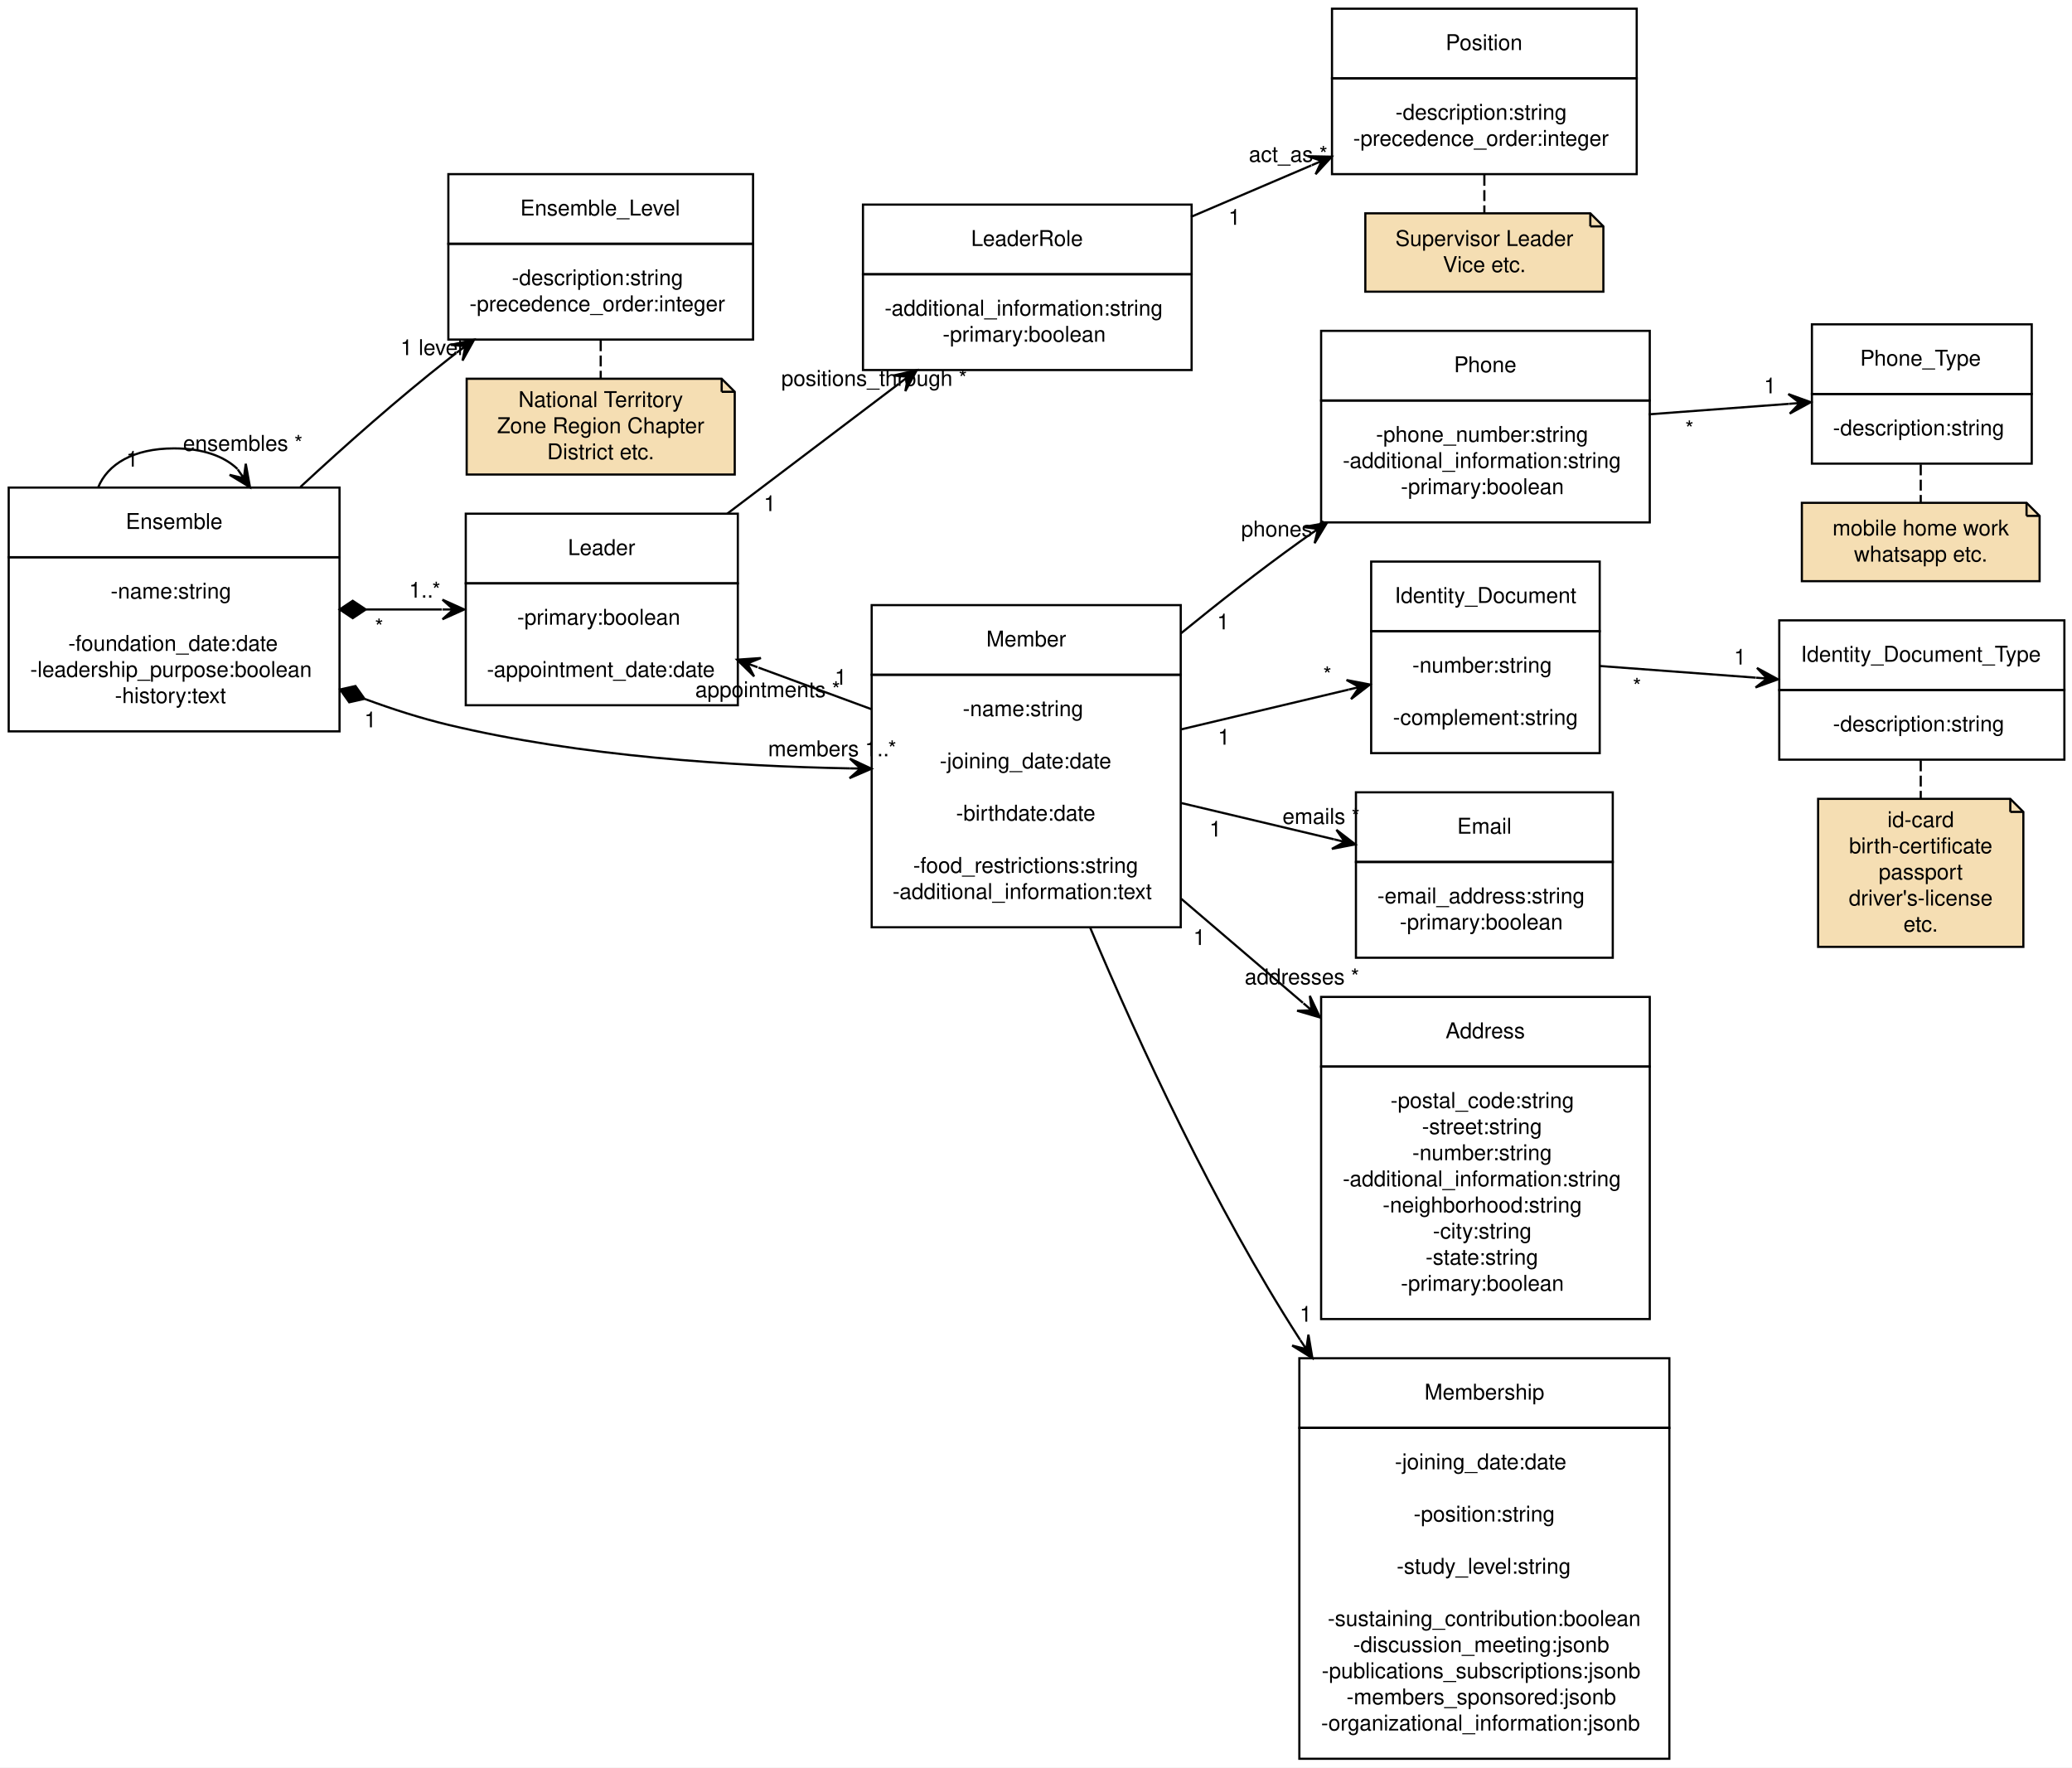
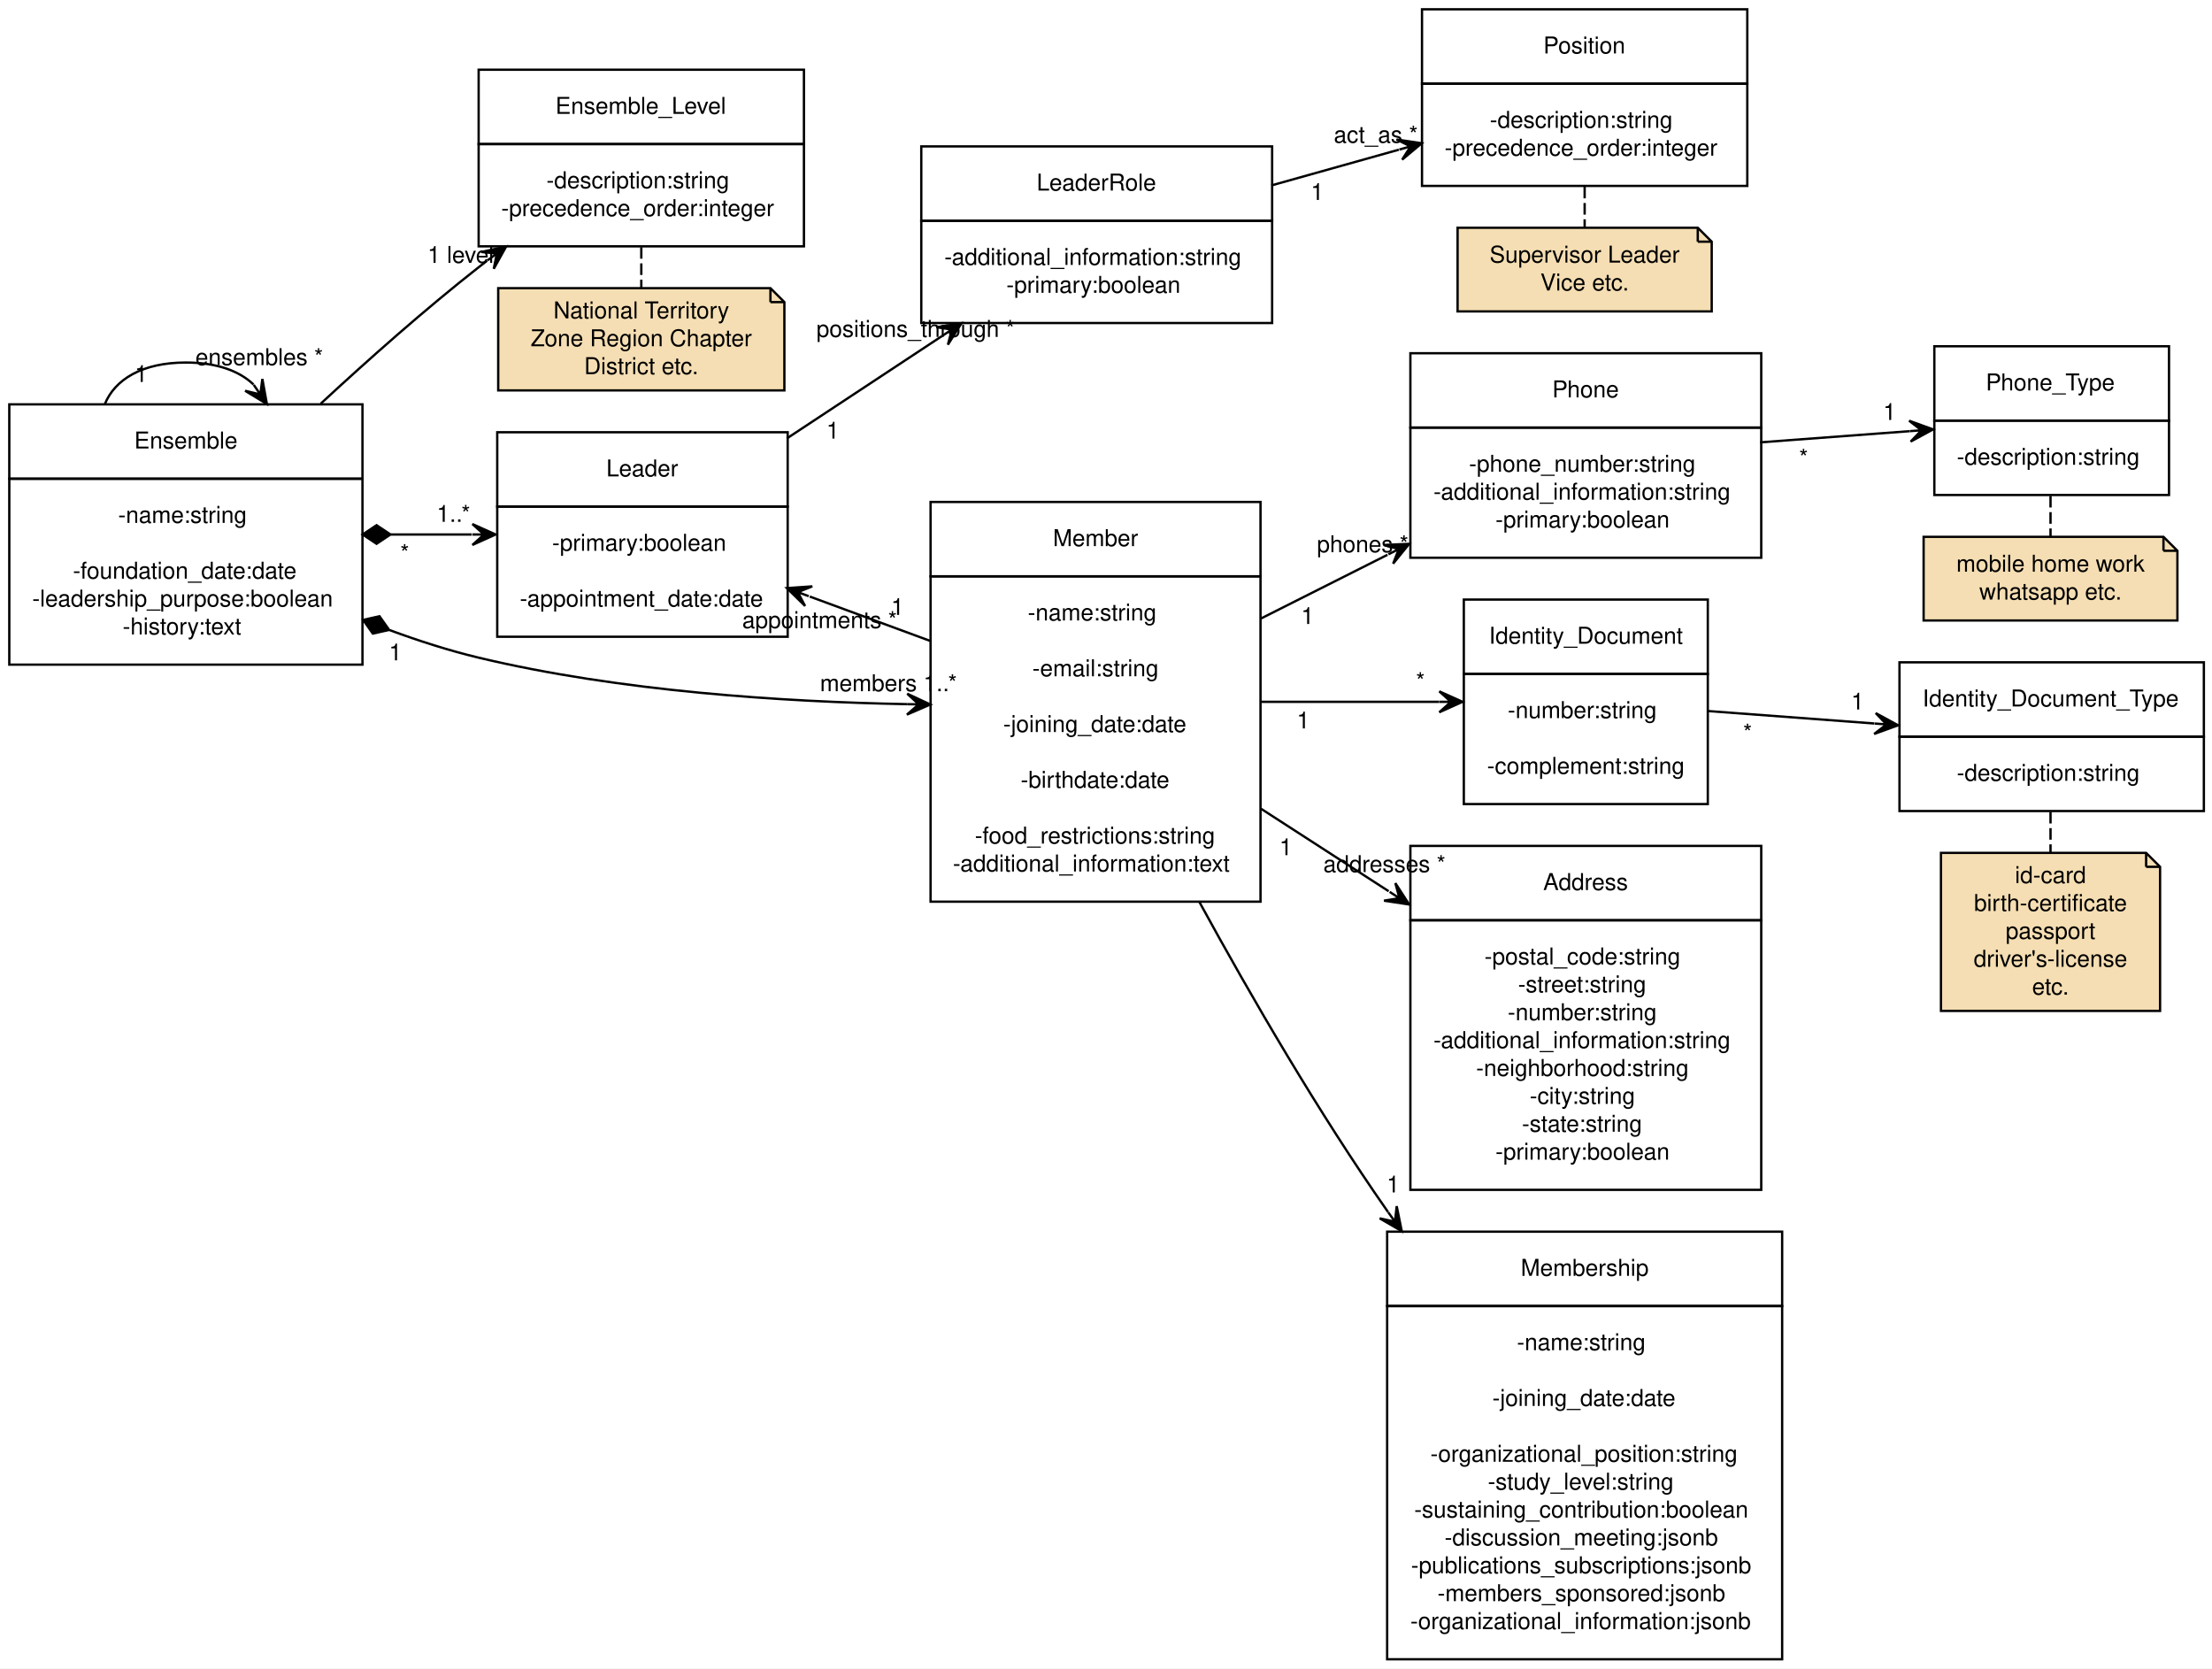
- <svg xmlns="http://www.w3.org/2000/svg" width="952pt" height="812pt" viewBox="0.00 0.00 952.00 812.00">
-   <g id="graph0" class="graph" transform="scale(1 1) rotate(0) translate(4 808)">
-     <polygon fill="#ffffff" stroke="transparent" points="-4,4 -4,-808 948,-808 948,4 -4,4" />
+ <svg xmlns="http://www.w3.org/2000/svg" width="952pt" height="718pt" viewBox="0.00 0.00 952.00 718.00">
+   <g id="graph0" class="graph" transform="scale(1 1) rotate(0) translate(4 714)">
+     <polygon fill="#ffffff" stroke="transparent" points="-4,4 -4,-714 948,-714 948,4 -4,4" />
    <g id="node1" class="node">
-       <polygon fill="none" stroke="#000000" points="608,-772 608,-804 748,-804 748,-772 608,-772" />
-       <text text-anchor="start" x="660.218" y="-785" font-family="Helvetica,sans-Serif" font-size="10.00" fill="#000000">Position</text>
-       <polygon fill="none" stroke="#000000" points="608,-728 608,-772 748,-772 748,-728 608,-728" />
-       <text text-anchor="start" x="637.163" y="-753" font-family="Helvetica,sans-Serif" font-size="10.00" fill="#000000"> -description:string</text>
-       <text text-anchor="start" x="617.707" y="-741" font-family="Helvetica,sans-Serif" font-size="10.00" fill="#000000"> -precedence_order:integer</text>
+       <polygon fill="none" stroke="#000000" points="608,-678 608,-710 748,-710 748,-678 608,-678" />
+       <text text-anchor="start" x="660.218" y="-691" font-family="Helvetica,sans-Serif" font-size="10.00" fill="#000000">Position</text>
+       <polygon fill="none" stroke="#000000" points="608,-634 608,-678 748,-678 748,-634 608,-634" />
+       <text text-anchor="start" x="637.163" y="-659" font-family="Helvetica,sans-Serif" font-size="10.00" fill="#000000"> -description:string</text>
+       <text text-anchor="start" x="617.707" y="-647" font-family="Helvetica,sans-Serif" font-size="10.00" fill="#000000"> -precedence_order:integer</text>
+     </g>
+     <g id="node14" class="node">
+       <polygon fill="#f5deb3" stroke="#000000" points="726.686,-616 623.314,-616 623.314,-580 732.686,-580 732.686,-610 726.686,-616" />
+       <polyline fill="none" stroke="#000000" points="726.686,-616 726.686,-610 " />
+       <polyline fill="none" stroke="#000000" points="732.686,-610 726.686,-610 " />
+       <text text-anchor="middle" x="678" y="-601" font-family="Helvetica,sans-Serif" font-size="10.00" fill="#000000">Supervisor Leader</text>
+       <text text-anchor="middle" x="678" y="-589" font-family="Helvetica,sans-Serif" font-size="10.00" fill="#000000">Vice etc.</text>
+     </g>
+     <g id="edge12" class="edge">
+       <path fill="none" stroke="#000000" stroke-dasharray="5,2" d="M678,-633.645C678,-627.834 678,-622.022 678,-616.211" />
+     </g>
+     <g id="node2" class="node">
+       <polygon fill="none" stroke="#000000" points="828.5,-533 828.5,-565 929.5,-565 929.5,-533 828.5,-533" />
+       <text text-anchor="start" x="850.654" y="-546" font-family="Helvetica,sans-Serif" font-size="10.00" fill="#000000">Phone_Type</text>
+       <polygon fill="none" stroke="#000000" points="828.5,-501 828.5,-533 929.5,-533 929.5,-501 828.5,-501" />
+       <text text-anchor="start" x="838.163" y="-514" font-family="Helvetica,sans-Serif" font-size="10.00" fill="#000000"> -description:string</text>
    </g>
    <g id="node15" class="node">
-       <polygon fill="#f5deb3" stroke="#000000" points="726.686,-710 623.314,-710 623.314,-674 732.686,-674 732.686,-704 726.686,-710" />
-       <polyline fill="none" stroke="#000000" points="726.686,-710 726.686,-704 " />
-       <polyline fill="none" stroke="#000000" points="732.686,-704 726.686,-704 " />
-       <text text-anchor="middle" x="678" y="-695" font-family="Helvetica,sans-Serif" font-size="10.00" fill="#000000">Supervisor Leader</text>
-       <text text-anchor="middle" x="678" y="-683" font-family="Helvetica,sans-Serif" font-size="10.00" fill="#000000">Vice etc.</text>
-     </g>
-     <g id="edge13" class="edge">
-       <path fill="none" stroke="#000000" stroke-dasharray="5,2" d="M678,-727.645C678,-721.834 678,-716.022 678,-710.211" />
-     </g>
-     <g id="node2" class="node">
-       <polygon fill="none" stroke="#000000" points="828.5,-627 828.5,-659 929.5,-659 929.5,-627 828.5,-627" />
-       <text text-anchor="start" x="850.654" y="-640" font-family="Helvetica,sans-Serif" font-size="10.00" fill="#000000">Phone_Type</text>
-       <polygon fill="none" stroke="#000000" points="828.5,-595 828.5,-627 929.5,-627 929.5,-595 828.5,-595" />
-       <text text-anchor="start" x="838.163" y="-608" font-family="Helvetica,sans-Serif" font-size="10.00" fill="#000000"> -description:string</text>
+       <polygon fill="#f5deb3" stroke="#000000" points="927.115,-483 823.885,-483 823.885,-447 933.115,-447 933.115,-477 927.115,-483" />
+       <polyline fill="none" stroke="#000000" points="927.115,-483 927.115,-477 " />
+       <polyline fill="none" stroke="#000000" points="933.115,-477 927.115,-477 " />
+       <text text-anchor="middle" x="878.5" y="-468" font-family="Helvetica,sans-Serif" font-size="10.00" fill="#000000">mobile home work</text>
+       <text text-anchor="middle" x="878.5" y="-456" font-family="Helvetica,sans-Serif" font-size="10.00" fill="#000000">whatsapp etc.</text>
+     </g>
+     <g id="edge15" class="edge">
+       <path fill="none" stroke="#000000" stroke-dasharray="5,2" d="M878.5,-500.619C878.5,-494.767 878.5,-488.915 878.5,-483.062" />
+     </g>
+     <g id="node3" class="node">
+       <polygon fill="none" stroke="#000000" points="603,-530 603,-562 754,-562 754,-530 603,-530" />
+       <text text-anchor="start" x="664.048" y="-543" font-family="Helvetica,sans-Serif" font-size="10.00" fill="#000000">Phone</text>
+       <polygon fill="none" stroke="#000000" points="603,-474 603,-530 754,-530 754,-474 603,-474" />
+       <text text-anchor="start" x="628.21" y="-511" font-family="Helvetica,sans-Serif" font-size="10.00" fill="#000000"> -phone_number:string</text>
+       <text text-anchor="start" x="612.935" y="-499" font-family="Helvetica,sans-Serif" font-size="10.00" fill="#000000"> -additional_information:string</text>
+       <text text-anchor="start" x="639.608" y="-487" font-family="Helvetica,sans-Serif" font-size="10.00" fill="#000000"> -primary:boolean</text>
+     </g>
+     <g id="edge14" class="edge">
+       <path fill="none" stroke="#000000" d="M753.515,-523.649C774.787,-525.241 797.643,-526.951 817.918,-528.468" />
+       <polygon fill="#000000" stroke="#000000" points="827.954,-529.218 817.646,-532.96 822.968,-528.845 817.982,-528.472 817.982,-528.472 817.982,-528.472 822.968,-528.845 818.318,-523.985 827.954,-529.218 827.954,-529.218" />
+       <text text-anchor="middle" x="809.248" y="-533.295" font-family="Helvetica,sans-Serif" font-size="10.00" fill="#000000">1</text>
+       <text text-anchor="middle" x="772.221" y="-513.573" font-family="Helvetica,sans-Serif" font-size="10.00" fill="#000000">*</text>
+     </g>
+     <g id="node4" class="node">
+       <polygon fill="none" stroke="#000000" points="813.5,-397 813.5,-429 944.5,-429 944.5,-397 813.5,-397" />
+       <text text-anchor="start" x="823.429" y="-410" font-family="Helvetica,sans-Serif" font-size="10.00" fill="#000000">Identity_Document_Type</text>
+       <polygon fill="none" stroke="#000000" points="813.5,-365 813.5,-397 944.5,-397 944.5,-365 813.5,-365" />
+       <text text-anchor="start" x="838.163" y="-378" font-family="Helvetica,sans-Serif" font-size="10.00" fill="#000000"> -description:string</text>
    </g>
    <g id="node16" class="node">
-       <polygon fill="#f5deb3" stroke="#000000" points="927.115,-577 823.885,-577 823.885,-541 933.115,-541 933.115,-571 927.115,-577" />
-       <polyline fill="none" stroke="#000000" points="927.115,-577 927.115,-571 " />
-       <polyline fill="none" stroke="#000000" points="933.115,-571 927.115,-571 " />
-       <text text-anchor="middle" x="878.5" y="-562" font-family="Helvetica,sans-Serif" font-size="10.00" fill="#000000">mobile home work</text>
-       <text text-anchor="middle" x="878.5" y="-550" font-family="Helvetica,sans-Serif" font-size="10.00" fill="#000000">whatsapp etc.</text>
+       <polygon fill="#f5deb3" stroke="#000000" points="919.649,-347 831.351,-347 831.351,-279 925.649,-279 925.649,-341 919.649,-347" />
+       <polyline fill="none" stroke="#000000" points="919.649,-347 919.649,-341 " />
+       <polyline fill="none" stroke="#000000" points="925.649,-341 919.649,-341 " />
+       <text text-anchor="middle" x="878.5" y="-334" font-family="Helvetica,sans-Serif" font-size="10.00" fill="#000000">id-card</text>
+       <text text-anchor="middle" x="878.5" y="-322" font-family="Helvetica,sans-Serif" font-size="10.00" fill="#000000">birth-certificate</text>
+       <text text-anchor="middle" x="878.5" y="-310" font-family="Helvetica,sans-Serif" font-size="10.00" fill="#000000">passport</text>
+       <text text-anchor="middle" x="878.5" y="-298" font-family="Helvetica,sans-Serif" font-size="10.00" fill="#000000">driver's-license</text>
+       <text text-anchor="middle" x="878.5" y="-286" font-family="Helvetica,sans-Serif" font-size="10.00" fill="#000000">etc.</text>
+     </g>
+     <g id="edge17" class="edge">
+       <path fill="none" stroke="#000000" stroke-dasharray="5,2" d="M878.5,-364.659C878.5,-358.815 878.5,-352.97 878.5,-347.125" />
+     </g>
+     <g id="node5" class="node">
+       <polygon fill="none" stroke="#000000" points="626,-424 626,-456 731,-456 731,-424 626,-424" />
+       <text text-anchor="start" x="636.822" y="-437" font-family="Helvetica,sans-Serif" font-size="10.00" fill="#000000">Identity_Document</text>
+       <polygon fill="none" stroke="#000000" points="626,-368 626,-424 731,-424 731,-368 626,-368" />
+       <text text-anchor="start" x="644.887" y="-405" font-family="Helvetica,sans-Serif" font-size="10.00" fill="#000000"> -number:string</text>
+       <text text-anchor="start" x="635.998" y="-381" font-family="Helvetica,sans-Serif" font-size="10.00" fill="#000000">-complement:string</text>
    </g>
    <g id="edge16" class="edge">
-       <path fill="none" stroke="#000000" stroke-dasharray="5,2" d="M878.5,-594.619C878.5,-588.767 878.5,-582.915 878.5,-577.062" />
-     </g>
-     <g id="node3" class="node">
-       <polygon fill="none" stroke="#000000" points="603,-624 603,-656 754,-656 754,-624 603,-624" />
-       <text text-anchor="start" x="664.048" y="-637" font-family="Helvetica,sans-Serif" font-size="10.00" fill="#000000">Phone</text>
-       <polygon fill="none" stroke="#000000" points="603,-568 603,-624 754,-624 754,-568 603,-568" />
-       <text text-anchor="start" x="628.21" y="-605" font-family="Helvetica,sans-Serif" font-size="10.00" fill="#000000"> -phone_number:string</text>
-       <text text-anchor="start" x="612.935" y="-593" font-family="Helvetica,sans-Serif" font-size="10.00" fill="#000000"> -additional_information:string</text>
-       <text text-anchor="start" x="639.608" y="-581" font-family="Helvetica,sans-Serif" font-size="10.00" fill="#000000"> -primary:boolean</text>
-     </g>
-     <g id="edge15" class="edge">
-       <path fill="none" stroke="#000000" d="M753.515,-617.649C774.787,-619.241 797.643,-620.951 817.918,-622.468" />
-       <polygon fill="#000000" stroke="#000000" points="827.954,-623.218 817.646,-626.96 822.968,-622.845 817.982,-622.472 817.982,-622.472 817.982,-622.472 822.968,-622.845 818.318,-617.985 827.954,-623.218 827.954,-623.218" />
-       <text text-anchor="middle" x="809.248" y="-627.295" font-family="Helvetica,sans-Serif" font-size="10.00" fill="#000000">1</text>
-       <text text-anchor="middle" x="772.221" y="-607.573" font-family="Helvetica,sans-Serif" font-size="10.00" fill="#000000">*</text>
-     </g>
-     <g id="node4" class="node">
-       <polygon fill="none" stroke="#000000" points="813.5,-491 813.5,-523 944.5,-523 944.5,-491 813.5,-491" />
-       <text text-anchor="start" x="823.429" y="-504" font-family="Helvetica,sans-Serif" font-size="10.00" fill="#000000">Identity_Document_Type</text>
-       <polygon fill="none" stroke="#000000" points="813.5,-459 813.5,-491 944.5,-491 944.5,-459 813.5,-459" />
-       <text text-anchor="start" x="838.163" y="-472" font-family="Helvetica,sans-Serif" font-size="10.00" fill="#000000"> -description:string</text>
-     </g>
-     <g id="node17" class="node">
-       <polygon fill="#f5deb3" stroke="#000000" points="919.649,-441 831.351,-441 831.351,-373 925.649,-373 925.649,-435 919.649,-441" />
-       <polyline fill="none" stroke="#000000" points="919.649,-441 919.649,-435 " />
-       <polyline fill="none" stroke="#000000" points="925.649,-435 919.649,-435 " />
-       <text text-anchor="middle" x="878.5" y="-428" font-family="Helvetica,sans-Serif" font-size="10.00" fill="#000000">id-card</text>
-       <text text-anchor="middle" x="878.5" y="-416" font-family="Helvetica,sans-Serif" font-size="10.00" fill="#000000">birth-certificate</text>
-       <text text-anchor="middle" x="878.5" y="-404" font-family="Helvetica,sans-Serif" font-size="10.00" fill="#000000">passport</text>
-       <text text-anchor="middle" x="878.5" y="-392" font-family="Helvetica,sans-Serif" font-size="10.00" fill="#000000">driver's-license</text>
-       <text text-anchor="middle" x="878.5" y="-380" font-family="Helvetica,sans-Serif" font-size="10.00" fill="#000000">etc.</text>
-     </g>
-     <g id="edge18" class="edge">
-       <path fill="none" stroke="#000000" stroke-dasharray="5,2" d="M878.5,-458.659C878.5,-452.815 878.5,-446.97 878.5,-441.125" />
-     </g>
-     <g id="node5" class="node">
-       <polygon fill="none" stroke="#000000" points="626,-518 626,-550 731,-550 731,-518 626,-518" />
-       <text text-anchor="start" x="636.822" y="-531" font-family="Helvetica,sans-Serif" font-size="10.00" fill="#000000">Identity_Document</text>
-       <polygon fill="none" stroke="#000000" points="626,-462 626,-518 731,-518 731,-462 626,-462" />
-       <text text-anchor="start" x="644.887" y="-499" font-family="Helvetica,sans-Serif" font-size="10.00" fill="#000000"> -number:string</text>
-       <text text-anchor="start" x="635.998" y="-475" font-family="Helvetica,sans-Serif" font-size="10.00" fill="#000000">-complement:string</text>
-     </g>
-     <g id="edge17" class="edge">
-       <path fill="none" stroke="#000000" d="M730.679,-502.059C752.709,-500.411 778.729,-498.464 802.75,-496.667" />
-       <polygon fill="#000000" stroke="#000000" points="812.905,-495.907 803.269,-501.141 807.919,-496.28 802.933,-496.654 802.933,-496.654 802.933,-496.654 807.919,-496.28 802.597,-492.166 812.905,-495.907 812.905,-495.907" />
-       <text text-anchor="middle" x="795.46" y="-502.688" font-family="Helvetica,sans-Serif" font-size="10.00" fill="#000000">1</text>
-       <text text-anchor="middle" x="748.124" y="-489.278" font-family="Helvetica,sans-Serif" font-size="10.00" fill="#000000">*</text>
+       <path fill="none" stroke="#000000" d="M730.679,-408.059C752.709,-406.411 778.729,-404.464 802.75,-402.667" />
+       <polygon fill="#000000" stroke="#000000" points="812.905,-401.907 803.269,-407.141 807.919,-402.28 802.933,-402.654 802.933,-402.654 802.933,-402.654 807.919,-402.28 802.597,-398.166 812.905,-401.907 812.905,-401.907" />
+       <text text-anchor="middle" x="795.46" y="-408.688" font-family="Helvetica,sans-Serif" font-size="10.00" fill="#000000">1</text>
+       <text text-anchor="middle" x="748.124" y="-395.278" font-family="Helvetica,sans-Serif" font-size="10.00" fill="#000000">*</text>
    </g>
    <g id="node6" class="node">
-       <polygon fill="none" stroke="#000000" points="619,-412 619,-444 737,-444 737,-412 619,-412" />
-       <text text-anchor="start" x="665.503" y="-425" font-family="Helvetica,sans-Serif" font-size="10.00" fill="#000000">Email</text>
-       <polygon fill="none" stroke="#000000" points="619,-368 619,-412 737,-412 737,-368 619,-368" />
-       <text text-anchor="start" x="628.83" y="-393" font-family="Helvetica,sans-Serif" font-size="10.00" fill="#000000"> -email_address:string</text>
-       <text text-anchor="start" x="639.108" y="-381" font-family="Helvetica,sans-Serif" font-size="10.00" fill="#000000"> -primary:boolean</text>
-     </g>
-     <g id="node7" class="node">
      <polygon fill="none" stroke="#000000" points="603,-318 603,-350 754,-350 754,-318 603,-318" />
      <text text-anchor="start" x="660.163" y="-331" font-family="Helvetica,sans-Serif" font-size="10.00" fill="#000000">Address</text>
      <polygon fill="none" stroke="#000000" points="603,-202 603,-318 754,-318 754,-202 603,-202" />
      <text text-anchor="start" x="634.879" y="-299" font-family="Helvetica,sans-Serif" font-size="10.00" fill="#000000"> -postal_code:string</text>
      <text text-anchor="start" x="649.332" y="-287" font-family="Helvetica,sans-Serif" font-size="10.00" fill="#000000"> -street:string</text>
      <text text-anchor="start" x="644.887" y="-275" font-family="Helvetica,sans-Serif" font-size="10.00" fill="#000000"> -number:string</text>
      <text text-anchor="start" x="612.935" y="-263" font-family="Helvetica,sans-Serif" font-size="10.00" fill="#000000"> -additional_information:string</text>
      <text text-anchor="start" x="631.265" y="-251" font-family="Helvetica,sans-Serif" font-size="10.00" fill="#000000"> -neighborhood:string</text>
      <text text-anchor="start" x="654.335" y="-239" font-family="Helvetica,sans-Serif" font-size="10.00" fill="#000000"> -city:string</text>
      <text text-anchor="start" x="650.996" y="-227" font-family="Helvetica,sans-Serif" font-size="10.00" fill="#000000"> -state:string</text>
      <text text-anchor="start" x="639.608" y="-215" font-family="Helvetica,sans-Serif" font-size="10.00" fill="#000000"> -primary:boolean</text>
    </g>
+     <g id="node7" class="node">
+       <polygon fill="none" stroke="#000000" points="202,-652 202,-684 342,-684 342,-652 202,-652" />
+       <text text-anchor="start" x="235.046" y="-665" font-family="Helvetica,sans-Serif" font-size="10.00" fill="#000000">Ensemble_Level</text>
+       <polygon fill="none" stroke="#000000" points="202,-608 202,-652 342,-652 342,-608 202,-608" />
+       <text text-anchor="start" x="231.163" y="-633" font-family="Helvetica,sans-Serif" font-size="10.00" fill="#000000"> -description:string</text>
+       <text text-anchor="start" x="211.707" y="-621" font-family="Helvetica,sans-Serif" font-size="10.00" fill="#000000"> -precedence_order:integer</text>
+     </g>
+     <g id="node13" class="node">
+       <polygon fill="#f5deb3" stroke="#000000" points="327.582,-590 210.418,-590 210.418,-546 333.582,-546 333.582,-584 327.582,-590" />
+       <polyline fill="none" stroke="#000000" points="327.582,-590 327.582,-584 " />
+       <polyline fill="none" stroke="#000000" points="333.582,-584 327.582,-584 " />
+       <text text-anchor="middle" x="272" y="-577" font-family="Helvetica,sans-Serif" font-size="10.00" fill="#000000">National Territory</text>
+       <text text-anchor="middle" x="272" y="-565" font-family="Helvetica,sans-Serif" font-size="10.00" fill="#000000">Zone Region Chapter</text>
+       <text text-anchor="middle" x="272" y="-553" font-family="Helvetica,sans-Serif" font-size="10.00" fill="#000000">District etc.</text>
+     </g>
+     <g id="edge1" class="edge">
+       <path fill="none" stroke="#000000" stroke-dasharray="5,2" d="M272,-607.667C272,-601.858 272,-596.05 272,-590.242" />
+     </g>
    <g id="node8" class="node">
-       <polygon fill="none" stroke="#000000" points="202,-696 202,-728 342,-728 342,-696 202,-696" />
-       <text text-anchor="start" x="235.046" y="-709" font-family="Helvetica,sans-Serif" font-size="10.00" fill="#000000">Ensemble_Level</text>
-       <polygon fill="none" stroke="#000000" points="202,-652 202,-696 342,-696 342,-652 202,-652" />
-       <text text-anchor="start" x="231.163" y="-677" font-family="Helvetica,sans-Serif" font-size="10.00" fill="#000000"> -description:string</text>
-       <text text-anchor="start" x="211.707" y="-665" font-family="Helvetica,sans-Serif" font-size="10.00" fill="#000000"> -precedence_order:integer</text>
-     </g>
-     <g id="node14" class="node">
-       <polygon fill="#f5deb3" stroke="#000000" points="327.582,-634 210.418,-634 210.418,-590 333.582,-590 333.582,-628 327.582,-634" />
-       <polyline fill="none" stroke="#000000" points="327.582,-634 327.582,-628 " />
-       <polyline fill="none" stroke="#000000" points="333.582,-628 327.582,-628 " />
-       <text text-anchor="middle" x="272" y="-621" font-family="Helvetica,sans-Serif" font-size="10.00" fill="#000000">National Territory</text>
-       <text text-anchor="middle" x="272" y="-609" font-family="Helvetica,sans-Serif" font-size="10.00" fill="#000000">Zone Region Chapter</text>
-       <text text-anchor="middle" x="272" y="-597" font-family="Helvetica,sans-Serif" font-size="10.00" fill="#000000">District etc.</text>
-     </g>
-     <g id="edge1" class="edge">
-       <path fill="none" stroke="#000000" stroke-dasharray="5,2" d="M272,-651.667C272,-645.858 272,-640.05 272,-634.242" />
+       <polygon fill="none" stroke="#000000" points="0,-508 0,-540 152,-540 152,-508 0,-508" />
+       <text text-anchor="start" x="53.773" y="-521" font-family="Helvetica,sans-Serif" font-size="10.00" fill="#000000">Ensemble</text>
+       <polygon fill="none" stroke="#000000" points="0,-428 0,-508 152,-508 152,-428 0,-428" />
+       <text text-anchor="start" x="46.831" y="-489" font-family="Helvetica,sans-Serif" font-size="10.00" fill="#000000"> -name:string</text>
+       <text text-anchor="start" x="27.366" y="-465" font-family="Helvetica,sans-Serif" font-size="10.00" fill="#000000">-foundation_date:date</text>
+       <text text-anchor="start" x="9.868" y="-453" font-family="Helvetica,sans-Serif" font-size="10.00" fill="#000000"> -leadership_purpose:boolean</text>
+       <text text-anchor="start" x="48.776" y="-441" font-family="Helvetica,sans-Serif" font-size="10.00" fill="#000000"> -history:text</text>
+     </g>
+     <g id="edge2" class="edge">
+       <path fill="none" stroke="#000000" d="M134.021,-540.278C154.869,-559.595 178.937,-580.895 202,-599 203.187,-599.932 204.393,-600.865 205.613,-601.798" />
+       <polygon fill="#000000" stroke="#000000" points="213.839,-607.932 203.132,-605.562 209.831,-604.943 205.822,-601.954 205.822,-601.954 205.822,-601.954 209.831,-604.943 208.512,-598.347 213.839,-607.932 213.839,-607.932" />
+       <text text-anchor="middle" x="194.255" y="-600.874" font-family="Helvetica,sans-Serif" font-size="10.00" fill="#000000">1 level</text>
+     </g>
+     <g id="edge3" class="edge">
+       <path fill="none" stroke="#000000" d="M41.136,-540.146C45.43,-550.622 57.051,-558 76,-558 89.324,-558 99.025,-554.352 105.102,-548.545" />
+       <polygon fill="#000000" stroke="#000000" points="110.864,-540.146 108.918,-550.938 108.035,-544.269 105.207,-548.393 105.207,-548.393 105.207,-548.393 108.035,-544.269 101.496,-545.847 110.864,-540.146 110.864,-540.146" />
+       <text text-anchor="middle" x="107.581" y="-556.875" font-family="Helvetica,sans-Serif" font-size="10.00" fill="#000000">ensembles *</text>
+       <text text-anchor="middle" x="56.754" y="-549.64" font-family="Helvetica,sans-Serif" font-size="10.00" fill="#000000">1</text>
    </g>
    <g id="node9" class="node">
-       <polygon fill="none" stroke="#000000" points="0,-552 0,-584 152,-584 152,-552 0,-552" />
-       <text text-anchor="start" x="53.773" y="-565" font-family="Helvetica,sans-Serif" font-size="10.00" fill="#000000">Ensemble</text>
-       <polygon fill="none" stroke="#000000" points="0,-472 0,-552 152,-552 152,-472 0,-472" />
-       <text text-anchor="start" x="46.831" y="-533" font-family="Helvetica,sans-Serif" font-size="10.00" fill="#000000"> -name:string</text>
-       <text text-anchor="start" x="27.366" y="-509" font-family="Helvetica,sans-Serif" font-size="10.00" fill="#000000">-foundation_date:date</text>
-       <text text-anchor="start" x="9.868" y="-497" font-family="Helvetica,sans-Serif" font-size="10.00" fill="#000000"> -leadership_purpose:boolean</text>
-       <text text-anchor="start" x="48.776" y="-485" font-family="Helvetica,sans-Serif" font-size="10.00" fill="#000000"> -history:text</text>
-     </g>
-     <g id="edge2" class="edge">
-       <path fill="none" stroke="#000000" d="M134.021,-584.278C154.869,-603.595 178.937,-624.895 202,-643 203.187,-643.932 204.393,-644.865 205.613,-645.798" />
-       <polygon fill="#000000" stroke="#000000" points="213.839,-651.932 203.132,-649.562 209.831,-648.943 205.822,-645.954 205.822,-645.954 205.822,-645.954 209.831,-648.943 208.512,-642.347 213.839,-651.932 213.839,-651.932" />
-       <text text-anchor="middle" x="194.255" y="-644.874" font-family="Helvetica,sans-Serif" font-size="10.00" fill="#000000">1 level</text>
-     </g>
-     <g id="edge3" class="edge">
-       <path fill="none" stroke="#000000" d="M41.136,-584.146C45.43,-594.622 57.051,-602 76,-602 89.324,-602 99.025,-598.352 105.102,-592.545" />
-       <polygon fill="#000000" stroke="#000000" points="110.864,-584.146 108.918,-594.938 108.035,-588.269 105.207,-592.393 105.207,-592.393 105.207,-592.393 108.035,-588.269 101.496,-589.847 110.864,-584.146 110.864,-584.146" />
-       <text text-anchor="middle" x="107.581" y="-600.875" font-family="Helvetica,sans-Serif" font-size="10.00" fill="#000000">ensembles *</text>
-       <text text-anchor="middle" x="56.754" y="-593.64" font-family="Helvetica,sans-Serif" font-size="10.00" fill="#000000">1</text>
+       <polygon fill="none" stroke="#000000" points="210,-496 210,-528 335,-528 335,-496 210,-496" />
+       <text text-anchor="start" x="256.938" y="-509" font-family="Helvetica,sans-Serif" font-size="10.00" fill="#000000">Leader</text>
+       <polygon fill="none" stroke="#000000" points="210,-440 210,-496 335,-496 335,-440 210,-440" />
+       <text text-anchor="start" x="233.608" y="-477" font-family="Helvetica,sans-Serif" font-size="10.00" fill="#000000"> -primary:boolean</text>
+       <text text-anchor="start" x="219.701" y="-453" font-family="Helvetica,sans-Serif" font-size="10.00" fill="#000000">-appointment_date:date</text>
+     </g>
+     <g id="edge4" class="edge">
+       <path fill="none" stroke="#000000" d="M164.169,-484C175.823,-484 187.664,-484 199.024,-484" />
+       <polygon fill="#000000" stroke="#000000" points="164.059,-484 158.059,-488 152.059,-484 158.059,-480 164.059,-484" />
+       <polygon fill="#000000" stroke="#000000" points="209.302,-484 199.302,-488.5 204.302,-484 199.302,-484 199.302,-484 199.302,-484 204.302,-484 199.302,-479.5 209.302,-484 209.302,-484" />
+       <text text-anchor="middle" x="191.176" y="-489.452" font-family="Helvetica,sans-Serif" font-size="10.00" fill="#000000">1..*</text>
+       <text text-anchor="middle" x="170.185" y="-472.548" font-family="Helvetica,sans-Serif" font-size="10.00" fill="#000000">*</text>
+     </g>
+     <g id="node11" class="node">
+       <polygon fill="none" stroke="#000000" points="396.5,-466 396.5,-498 538.5,-498 538.5,-466 396.5,-466" />
+       <text text-anchor="start" x="449.168" y="-479" font-family="Helvetica,sans-Serif" font-size="10.00" fill="#000000">Member</text>
+       <polygon fill="none" stroke="#000000" points="396.5,-326 396.5,-466 538.5,-466 538.5,-326 396.5,-326" />
+       <text text-anchor="start" x="438.331" y="-447" font-family="Helvetica,sans-Serif" font-size="10.00" fill="#000000"> -name:string</text>
+       <text text-anchor="start" x="440.281" y="-423" font-family="Helvetica,sans-Serif" font-size="10.00" fill="#000000">-email:string</text>
+       <text text-anchor="start" x="427.764" y="-399" font-family="Helvetica,sans-Serif" font-size="10.00" fill="#000000">-joining_date:date</text>
+       <text text-anchor="start" x="435.267" y="-375" font-family="Helvetica,sans-Serif" font-size="10.00" fill="#000000">-birthdate:date</text>
+       <text text-anchor="start" x="415.55" y="-351" font-family="Helvetica,sans-Serif" font-size="10.00" fill="#000000">-food_restrictions:string</text>
+       <text text-anchor="start" x="406.099" y="-339" font-family="Helvetica,sans-Serif" font-size="10.00" fill="#000000"> -additional_information:text</text>
+     </g>
+     <g id="edge5" class="edge">
+       <path fill="none" stroke="#000000" d="M163.753,-442.838C176.373,-438.176 189.365,-434.022 202,-431 262.695,-416.481 333.238,-411.993 386.348,-410.993" />
+       <polygon fill="#000000" stroke="#000000" points="163.49,-442.939 159.325,-448.826 152.289,-447.245 156.454,-441.358 163.49,-442.939" />
+       <polygon fill="#000000" stroke="#000000" points="396.392,-410.841 386.461,-415.492 391.393,-410.917 386.393,-410.992 386.393,-410.992 386.393,-410.992 391.393,-410.917 386.325,-406.493 396.392,-410.841 396.392,-410.841" />
+       <text text-anchor="middle" x="378.396" y="-416.566" font-family="Helvetica,sans-Serif" font-size="10.00" fill="#000000">members 1..*</text>
+       <text text-anchor="middle" x="166.175" y="-429.851" font-family="Helvetica,sans-Serif" font-size="10.00" fill="#000000">1</text>
    </g>
    <g id="node10" class="node">
-       <polygon fill="none" stroke="#000000" points="210,-540 210,-572 335,-572 335,-540 210,-540" />
-       <text text-anchor="start" x="256.938" y="-553" font-family="Helvetica,sans-Serif" font-size="10.00" fill="#000000">Leader</text>
-       <polygon fill="none" stroke="#000000" points="210,-484 210,-540 335,-540 335,-484 210,-484" />
-       <text text-anchor="start" x="233.608" y="-521" font-family="Helvetica,sans-Serif" font-size="10.00" fill="#000000"> -primary:boolean</text>
-       <text text-anchor="start" x="219.701" y="-497" font-family="Helvetica,sans-Serif" font-size="10.00" fill="#000000">-appointment_date:date</text>
-     </g>
-     <g id="edge4" class="edge">
-       <path fill="none" stroke="#000000" d="M164.169,-528C175.823,-528 187.664,-528 199.024,-528" />
-       <polygon fill="#000000" stroke="#000000" points="164.059,-528 158.059,-532 152.059,-528 158.059,-524 164.059,-528" />
-       <polygon fill="#000000" stroke="#000000" points="209.302,-528 199.302,-532.5 204.302,-528 199.302,-528 199.302,-528 199.302,-528 204.302,-528 199.302,-523.5 209.302,-528 209.302,-528" />
-       <text text-anchor="middle" x="191.176" y="-533.452" font-family="Helvetica,sans-Serif" font-size="10.00" fill="#000000">1..*</text>
-       <text text-anchor="middle" x="170.185" y="-516.548" font-family="Helvetica,sans-Serif" font-size="10.00" fill="#000000">*</text>
+       <polygon fill="none" stroke="#000000" points="392.5,-619 392.5,-651 543.5,-651 543.5,-619 392.5,-619" />
+       <text text-anchor="start" x="442.16" y="-632" font-family="Helvetica,sans-Serif" font-size="10.00" fill="#000000">LeaderRole</text>
+       <polygon fill="none" stroke="#000000" points="392.5,-575 392.5,-619 543.5,-619 543.5,-575 392.5,-575" />
+       <text text-anchor="start" x="402.435" y="-600" font-family="Helvetica,sans-Serif" font-size="10.00" fill="#000000"> -additional_information:string</text>
+       <text text-anchor="start" x="429.108" y="-588" font-family="Helvetica,sans-Serif" font-size="10.00" fill="#000000"> -primary:boolean</text>
+     </g>
+     <g id="edge10" class="edge">
+       <path fill="none" stroke="#000000" d="M334.664,-525.349C355.961,-539.402 379.82,-555.145 401.379,-569.37" />
+       <polygon fill="#000000" stroke="#000000" points="409.831,-574.947 399.006,-573.196 405.658,-572.193 401.484,-569.44 401.484,-569.44 401.484,-569.44 405.658,-572.193 403.963,-565.684 409.831,-574.947 409.831,-574.947" />
+       <text text-anchor="middle" x="390.046" y="-569.019" font-family="Helvetica,sans-Serif" font-size="10.00" fill="#000000">positions_through *</text>
+       <text text-anchor="middle" x="354.449" y="-525.277" font-family="Helvetica,sans-Serif" font-size="10.00" fill="#000000">1</text>
+     </g>
+     <g id="edge13" class="edge">
+       <path fill="none" stroke="#000000" d="M344.498,-457.3C361.443,-451.06 379.474,-444.419 396.358,-438.2" />
+       <polygon fill="#000000" stroke="#000000" points="334.664,-460.922 342.493,-453.243 339.356,-459.194 344.048,-457.466 344.048,-457.466 344.048,-457.466 339.356,-459.194 345.603,-461.688 334.664,-460.922 334.664,-460.922" />
+       <text text-anchor="middle" x="382.27" y="-449.396" font-family="Helvetica,sans-Serif" font-size="10.00" fill="#000000">1</text>
+       <text text-anchor="middle" x="348.752" y="-443.726" font-family="Helvetica,sans-Serif" font-size="10.00" fill="#000000">appointments *</text>
+     </g>
+     <g id="edge11" class="edge">
+       <path fill="none" stroke="#000000" d="M543.198,-634.217C561,-639.207 580.029,-644.54 598.012,-649.581" />
+       <polygon fill="#000000" stroke="#000000" points="607.881,-652.347 597.037,-653.981 603.066,-650.997 598.252,-649.648 598.252,-649.648 598.252,-649.648 603.066,-650.997 599.466,-645.315 607.881,-652.347 607.881,-652.347" />
+       <text text-anchor="middle" x="588.146" y="-652.593" font-family="Helvetica,sans-Serif" font-size="10.00" fill="#000000">act_as *</text>
+       <text text-anchor="middle" x="562.933" y="-627.97" font-family="Helvetica,sans-Serif" font-size="10.00" fill="#000000">1</text>
+     </g>
+     <g id="edge7" class="edge">
+       <path fill="none" stroke="#000000" d="M538.766,-447.887C556.235,-456.684 575.105,-466.186 593.143,-475.269" />
+       <polygon fill="#000000" stroke="#000000" points="602.488,-479.975 591.532,-479.496 598.022,-477.726 593.556,-475.477 593.556,-475.477 593.556,-475.477 598.022,-477.726 595.58,-471.458 602.488,-479.975 602.488,-479.975" />
+       <text text-anchor="middle" x="582.497" y="-476.372" font-family="Helvetica,sans-Serif" font-size="10.00" fill="#000000">phones *</text>
+       <text text-anchor="middle" x="558.757" y="-445.49" font-family="Helvetica,sans-Serif" font-size="10.00" fill="#000000">1</text>
+     </g>
+     <g id="edge9" class="edge">
+       <path fill="none" stroke="#000000" d="M538.766,-412C563.604,-412 591.272,-412 615.357,-412" />
+       <polygon fill="#000000" stroke="#000000" points="625.442,-412 615.442,-416.5 620.442,-412 615.442,-412 615.442,-412 615.442,-412 620.442,-412 615.442,-407.5 625.442,-412 625.442,-412" />
+       <text text-anchor="middle" x="607.316" y="-417.452" font-family="Helvetica,sans-Serif" font-size="10.00" fill="#000000">*</text>
+       <text text-anchor="middle" x="556.892" y="-400.548" font-family="Helvetica,sans-Serif" font-size="10.00" fill="#000000">1</text>
+     </g>
+     <g id="edge8" class="edge">
+       <path fill="none" stroke="#000000" d="M538.766,-365.957C556.396,-354.566 575.451,-342.255 593.639,-330.504" />
+       <polygon fill="#000000" stroke="#000000" points="602.488,-324.787 596.53,-333.993 598.288,-327.5 594.088,-330.214 594.088,-330.214 594.088,-330.214 598.288,-327.5 591.646,-326.434 602.488,-324.787 602.488,-324.787" />
+       <text text-anchor="middle" x="591.85" y="-338.723" font-family="Helvetica,sans-Serif" font-size="10.00" fill="#000000">addresses *</text>
+       <text text-anchor="middle" x="549.404" y="-346.021" font-family="Helvetica,sans-Serif" font-size="10.00" fill="#000000">1</text>
    </g>
    <g id="node12" class="node">
-       <polygon fill="none" stroke="#000000" points="396.5,-498 396.5,-530 538.5,-530 538.5,-498 396.5,-498" />
-       <text text-anchor="start" x="449.168" y="-511" font-family="Helvetica,sans-Serif" font-size="10.00" fill="#000000">Member</text>
-       <polygon fill="none" stroke="#000000" points="396.5,-382 396.5,-498 538.5,-498 538.5,-382 396.5,-382" />
-       <text text-anchor="start" x="438.331" y="-479" font-family="Helvetica,sans-Serif" font-size="10.00" fill="#000000"> -name:string</text>
-       <text text-anchor="start" x="427.764" y="-455" font-family="Helvetica,sans-Serif" font-size="10.00" fill="#000000">-joining_date:date</text>
-       <text text-anchor="start" x="435.267" y="-431" font-family="Helvetica,sans-Serif" font-size="10.00" fill="#000000">-birthdate:date</text>
-       <text text-anchor="start" x="415.55" y="-407" font-family="Helvetica,sans-Serif" font-size="10.00" fill="#000000">-food_restrictions:string</text>
-       <text text-anchor="start" x="406.099" y="-395" font-family="Helvetica,sans-Serif" font-size="10.00" fill="#000000"> -additional_information:text</text>
-     </g>
-     <g id="edge5" class="edge">
-       <path fill="none" stroke="#000000" d="M163.753,-486.838C176.373,-482.176 189.365,-478.022 202,-475 262.695,-460.481 333.238,-455.993 386.348,-454.993" />
-       <polygon fill="#000000" stroke="#000000" points="163.49,-486.939 159.325,-492.826 152.289,-491.245 156.454,-485.358 163.49,-486.939" />
-       <polygon fill="#000000" stroke="#000000" points="396.392,-454.841 386.461,-459.492 391.393,-454.917 386.393,-454.992 386.393,-454.992 386.393,-454.992 391.393,-454.917 386.325,-450.493 396.392,-454.841 396.392,-454.841" />
-       <text text-anchor="middle" x="378.396" y="-460.566" font-family="Helvetica,sans-Serif" font-size="10.00" fill="#000000">members 1..*</text>
-       <text text-anchor="middle" x="166.175" y="-473.851" font-family="Helvetica,sans-Serif" font-size="10.00" fill="#000000">1</text>
-     </g>
-     <g id="node11" class="node">
-       <polygon fill="none" stroke="#000000" points="392.5,-682 392.5,-714 543.5,-714 543.5,-682 392.5,-682" />
-       <text text-anchor="start" x="442.16" y="-695" font-family="Helvetica,sans-Serif" font-size="10.00" fill="#000000">LeaderRole</text>
-       <polygon fill="none" stroke="#000000" points="392.5,-638 392.5,-682 543.5,-682 543.5,-638 392.5,-638" />
-       <text text-anchor="start" x="402.435" y="-663" font-family="Helvetica,sans-Serif" font-size="10.00" fill="#000000"> -additional_information:string</text>
-       <text text-anchor="start" x="429.108" y="-651" font-family="Helvetica,sans-Serif" font-size="10.00" fill="#000000"> -primary:boolean</text>
-     </g>
-     <g id="edge11" class="edge">
-       <path fill="none" stroke="#000000" d="M330.127,-572.004C355.003,-590.836 384.001,-612.789 408.926,-631.658" />
-       <polygon fill="#000000" stroke="#000000" points="417.211,-637.93 406.522,-635.482 413.225,-634.912 409.238,-631.894 409.238,-631.894 409.238,-631.894 413.225,-634.912 411.955,-628.306 417.211,-637.93 417.211,-637.93" />
-       <text text-anchor="middle" x="397.658" y="-630.728" font-family="Helvetica,sans-Serif" font-size="10.00" fill="#000000">positions_through *</text>
-       <text text-anchor="middle" x="349.681" y="-573.206" font-family="Helvetica,sans-Serif" font-size="10.00" fill="#000000">1</text>
-     </g>
-     <g id="edge14" class="edge">
-       <path fill="none" stroke="#000000" d="M344.498,-501.3C361.443,-495.06 379.474,-488.419 396.358,-482.2" />
-       <polygon fill="#000000" stroke="#000000" points="334.664,-504.922 342.493,-497.243 339.356,-503.194 344.048,-501.466 344.048,-501.466 344.048,-501.466 339.356,-503.194 345.603,-505.688 334.664,-504.922 334.664,-504.922" />
-       <text text-anchor="middle" x="382.27" y="-493.396" font-family="Helvetica,sans-Serif" font-size="10.00" fill="#000000">1</text>
-       <text text-anchor="middle" x="348.752" y="-487.726" font-family="Helvetica,sans-Serif" font-size="10.00" fill="#000000">appointments *</text>
-     </g>
-     <g id="edge12" class="edge">
-       <path fill="none" stroke="#000000" d="M543.198,-708.365C561.164,-716.047 580.381,-724.263 598.511,-732.014" />
-       <polygon fill="#000000" stroke="#000000" points="607.881,-736.02 596.917,-736.227 603.283,-734.055 598.686,-732.089 598.686,-732.089 598.686,-732.089 603.283,-734.055 600.455,-727.951 607.881,-736.02 607.881,-736.02" />
-       <text text-anchor="middle" x="587.891" y="-733.666" font-family="Helvetica,sans-Serif" font-size="10.00" fill="#000000">act_as *</text>
-       <text text-anchor="middle" x="563.188" y="-704.719" font-family="Helvetica,sans-Serif" font-size="10.00" fill="#000000">1</text>
-     </g>
-     <g id="edge7" class="edge">
-       <path fill="none" stroke="#000000" d="M538.576,-517.01C556.031,-531.24 574.908,-546.019 593,-559 594.409,-560.011 595.836,-561.023 597.28,-562.035" />
-       <polygon fill="#000000" stroke="#000000" points="605.691,-567.822 594.901,-565.861 601.571,-564.988 597.452,-562.154 597.452,-562.154 597.452,-562.154 601.571,-564.988 600.002,-558.446 605.691,-567.822 605.691,-567.822" />
-       <text text-anchor="middle" x="585.966" y="-561.512" font-family="Helvetica,sans-Serif" font-size="10.00" fill="#000000">phones *</text>
-       <text text-anchor="middle" x="557.976" y="-518.871" font-family="Helvetica,sans-Serif" font-size="10.00" fill="#000000">1</text>
-     </g>
-     <g id="edge10" class="edge">
-       <path fill="none" stroke="#000000" d="M538.766,-472.928C563.715,-478.854 591.519,-485.458 615.68,-491.197" />
-       <polygon fill="#000000" stroke="#000000" points="625.442,-493.516 614.673,-495.583 620.577,-492.36 615.713,-491.205 615.713,-491.205 615.713,-491.205 620.577,-492.36 616.753,-486.827 625.442,-493.516 625.442,-493.516" />
-       <text text-anchor="middle" x="605.853" y="-494.55" font-family="Helvetica,sans-Serif" font-size="10.00" fill="#000000">*</text>
-       <text text-anchor="middle" x="558.355" y="-465.893" font-family="Helvetica,sans-Serif" font-size="10.00" fill="#000000">1</text>
-     </g>
-     <g id="edge8" class="edge">
-       <path fill="none" stroke="#000000" d="M538.766,-439.072C561.415,-433.692 586.417,-427.754 608.911,-422.411" />
-       <polygon fill="#000000" stroke="#000000" points="618.716,-420.082 610.027,-426.771 613.851,-421.237 608.987,-422.393 608.987,-422.393 608.987,-422.393 613.851,-421.237 607.947,-418.015 618.716,-420.082 618.716,-420.082" />
-       <text text-anchor="middle" x="603.034" y="-429.494" font-family="Helvetica,sans-Serif" font-size="10.00" fill="#000000">emails *</text>
-       <text text-anchor="middle" x="554.448" y="-423.66" font-family="Helvetica,sans-Serif" font-size="10.00" fill="#000000">1</text>
-     </g>
-     <g id="edge9" class="edge">
-       <path fill="none" stroke="#000000" d="M538.766,-395.06C556.716,-379.711 576.144,-363.098 594.63,-347.29" />
-       <polygon fill="#000000" stroke="#000000" points="602.488,-340.571 597.812,-350.49 598.688,-343.82 594.888,-347.07 594.888,-347.07 594.888,-347.07 598.688,-343.82 591.963,-343.65 602.488,-340.571 602.488,-340.571" />
-       <text text-anchor="middle" x="594.205" y="-355.775" font-family="Helvetica,sans-Serif" font-size="10.00" fill="#000000">addresses *</text>
-       <text text-anchor="middle" x="547.049" y="-373.856" font-family="Helvetica,sans-Serif" font-size="10.00" fill="#000000">1</text>
-     </g>
-     <g id="node13" class="node">
      <polygon fill="none" stroke="#000000" points="593,-152 593,-184 763,-184 763,-152 593,-152" />
      <text text-anchor="start" x="650.5" y="-165" font-family="Helvetica,sans-Serif" font-size="10.00" fill="#000000">Membership</text>
      <polygon fill="none" stroke="#000000" points="593,0 593,-152 763,-152 763,0 593,0" />
-       <text text-anchor="start" x="636.875" y="-133" font-family="Helvetica,sans-Serif" font-size="10.00" fill="#000000"> -joining_date:date</text>
-       <text text-anchor="start" x="645.497" y="-109" font-family="Helvetica,sans-Serif" font-size="10.00" fill="#000000">-position:string</text>
-       <text text-anchor="start" x="637.717" y="-85" font-family="Helvetica,sans-Serif" font-size="10.00" fill="#000000">-study_level:string</text>
-       <text text-anchor="start" x="606.034" y="-61" font-family="Helvetica,sans-Serif" font-size="10.00" fill="#000000">-sustaining_contribution:boolean</text>
+       <text text-anchor="start" x="648.831" y="-133" font-family="Helvetica,sans-Serif" font-size="10.00" fill="#000000"> -name:string</text>
+       <text text-anchor="start" x="638.264" y="-109" font-family="Helvetica,sans-Serif" font-size="10.00" fill="#000000">-joining_date:date</text>
+       <text text-anchor="start" x="611.599" y="-85" font-family="Helvetica,sans-Serif" font-size="10.00" fill="#000000">-organizational_position:string</text>
+       <text text-anchor="start" x="636.328" y="-73" font-family="Helvetica,sans-Serif" font-size="10.00" fill="#000000"> -study_level:string</text>
+       <text text-anchor="start" x="604.645" y="-61" font-family="Helvetica,sans-Serif" font-size="10.00" fill="#000000"> -sustaining_contribution:boolean</text>
      <text text-anchor="start" x="617.711" y="-49" font-family="Helvetica,sans-Serif" font-size="10.00" fill="#000000"> -discussion_meeting:jsonb</text>
      <text text-anchor="start" x="603.264" y="-37" font-family="Helvetica,sans-Serif" font-size="10.00" fill="#000000"> -publications_subscriptions:jsonb</text>
      <text text-anchor="start" x="614.655" y="-25" font-family="Helvetica,sans-Serif" font-size="10.00" fill="#000000"> -members_sponsored:jsonb</text>
      <text text-anchor="start" x="602.986" y="-13" font-family="Helvetica,sans-Serif" font-size="10.00" fill="#000000"> -organizational_information:jsonb</text>
    </g>
    <g id="edge6" class="edge">
-       <path fill="none" stroke="#000000" d="M496.846,-381.914C519.73,-327.703 554.087,-253.389 593,-193 593.12,-192.813 593.241,-192.627 593.362,-192.44" />
-       <polygon fill="#000000" stroke="#000000" points="598.992,-184.028 597.169,-194.841 596.211,-188.183 593.43,-192.338 593.43,-192.338 593.43,-192.338 596.211,-188.183 589.69,-189.835 598.992,-184.028 598.992,-184.028" />
-       <text text-anchor="middle" x="595.934" y="-200.793" font-family="Helvetica,sans-Serif" font-size="10.00" fill="#000000">1</text>
+       <path fill="none" stroke="#000000" d="M512.198,-325.852C534.768,-284.591 563.567,-235.114 593,-193 593.127,-192.818 593.255,-192.636 593.382,-192.454" />
+       <polygon fill="#000000" stroke="#000000" points="599.285,-184.225 597.113,-194.973 596.371,-188.288 593.456,-192.351 593.456,-192.351 593.456,-192.351 596.371,-188.288 589.8,-189.728 599.285,-184.225 599.285,-184.225" />
+       <text text-anchor="middle" x="595.588" y="-200.88" font-family="Helvetica,sans-Serif" font-size="10.00" fill="#000000">1</text>
    </g>
  </g>
</svg>
